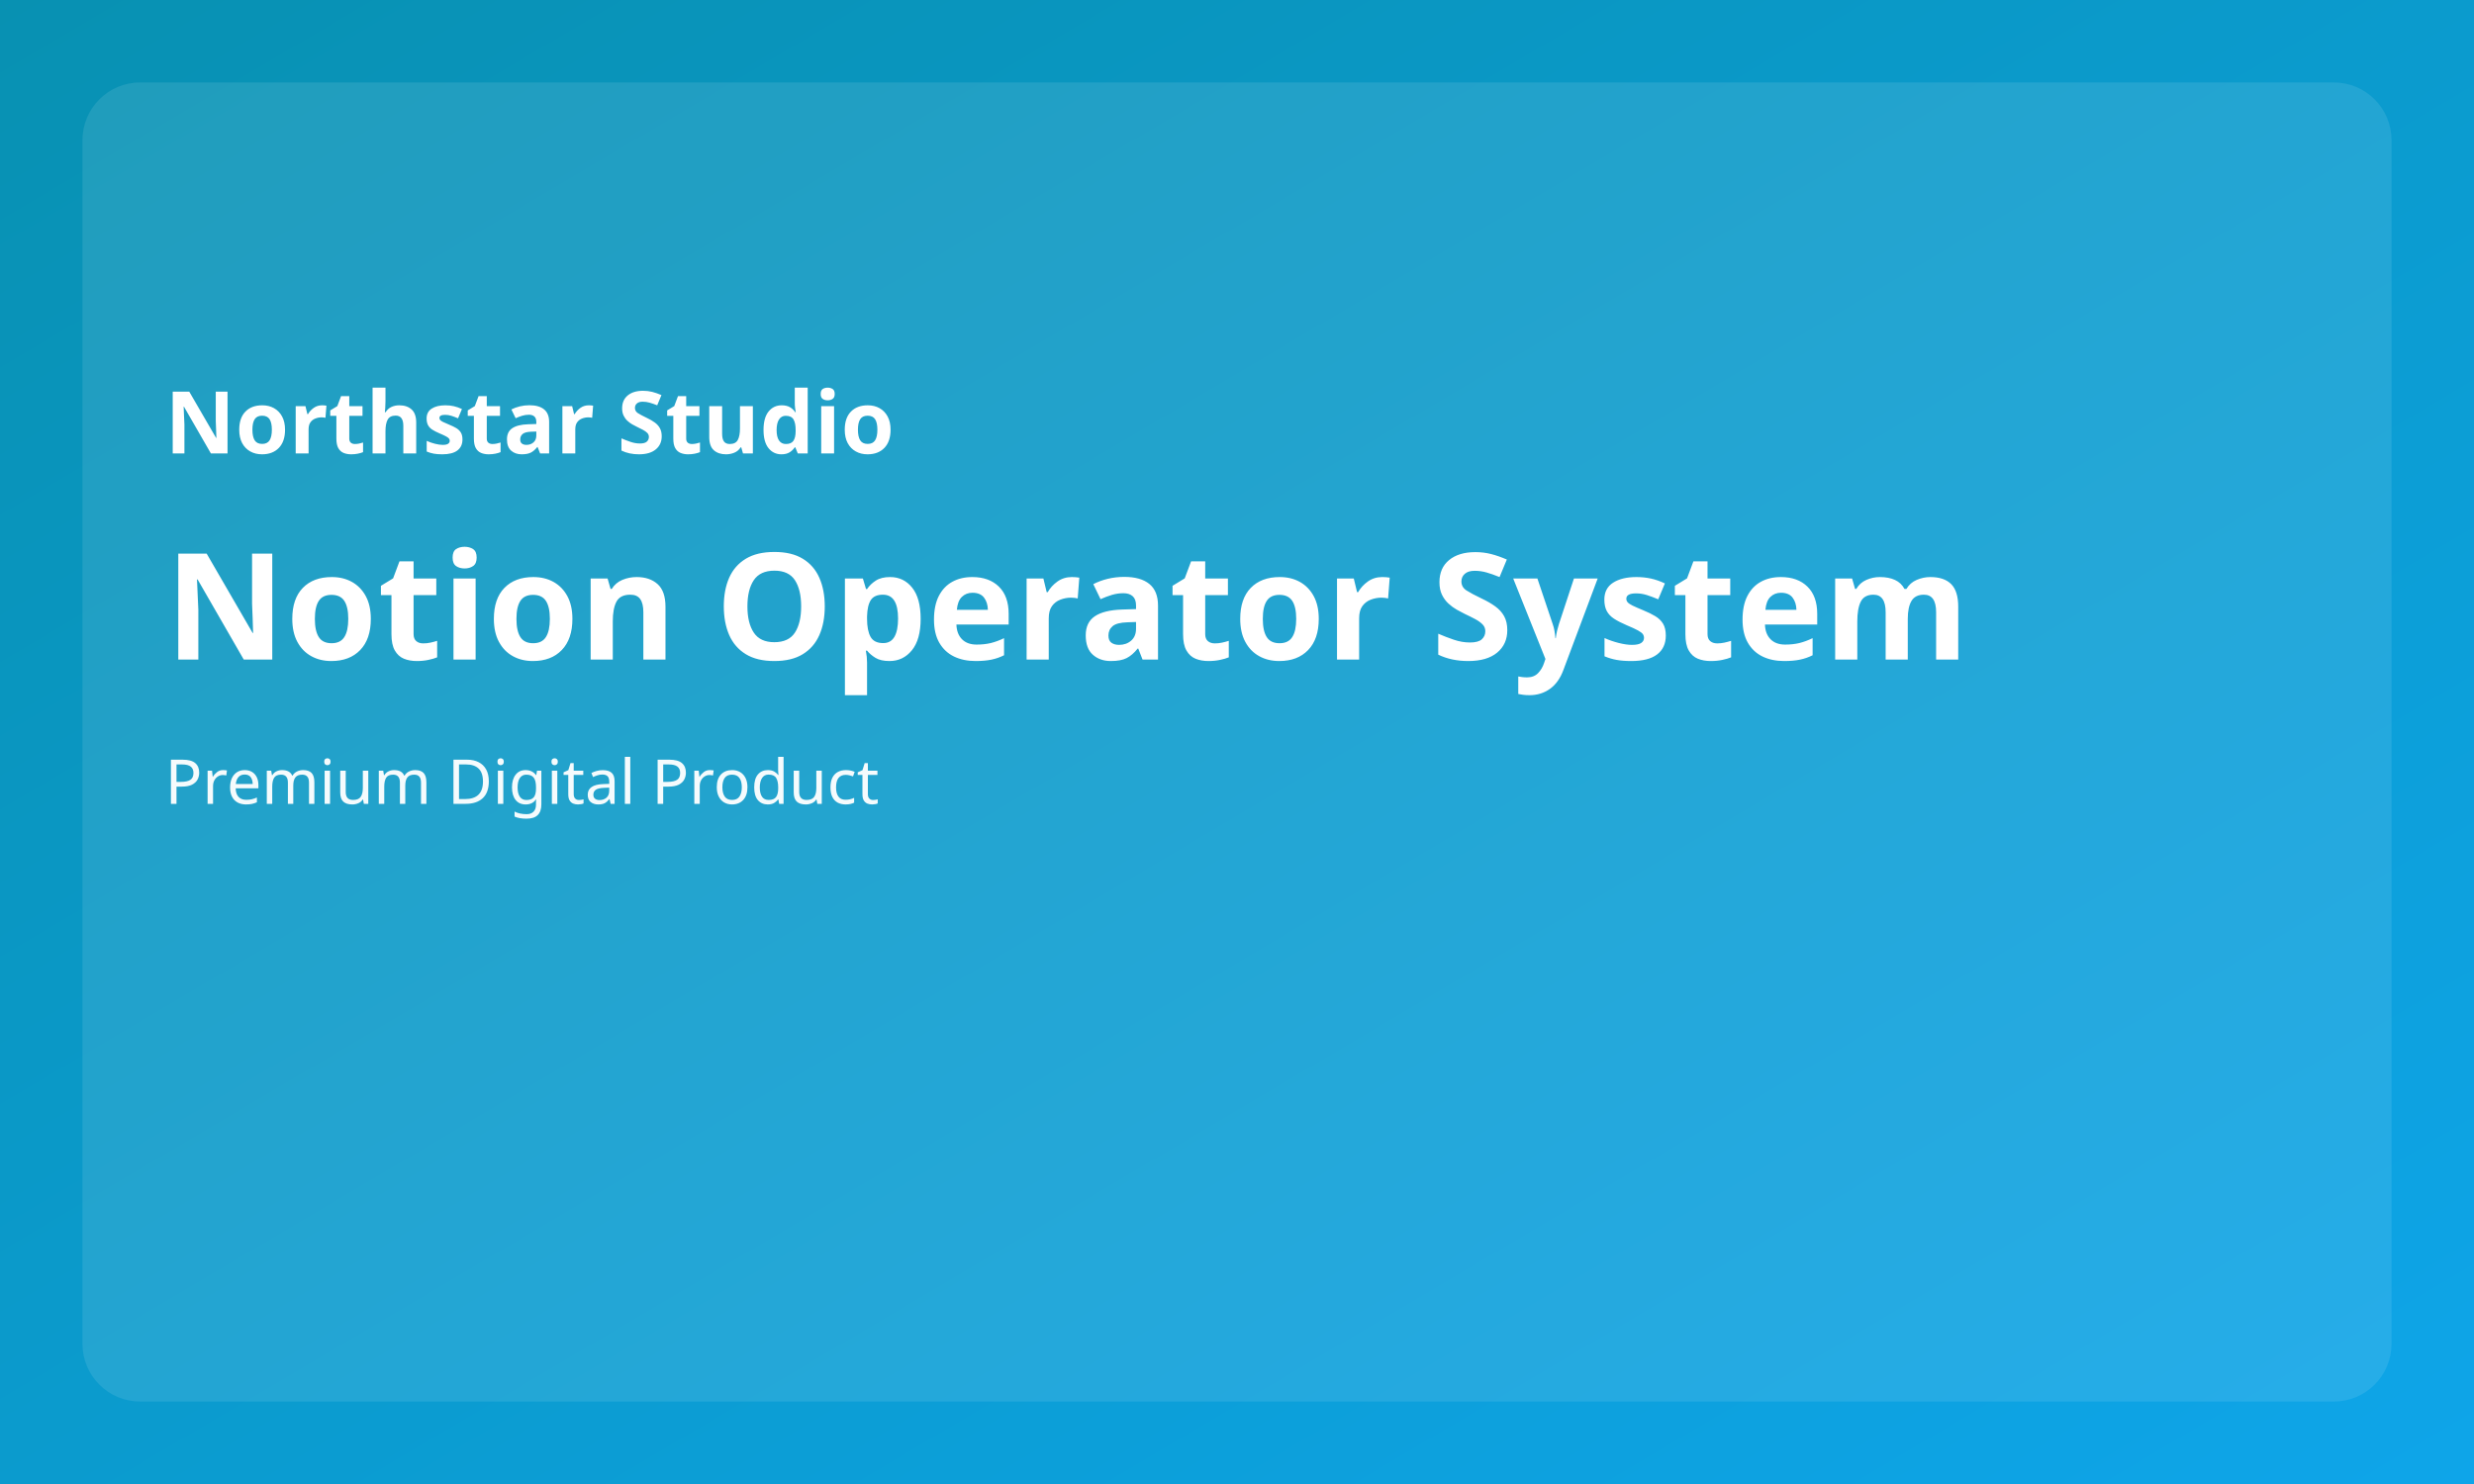
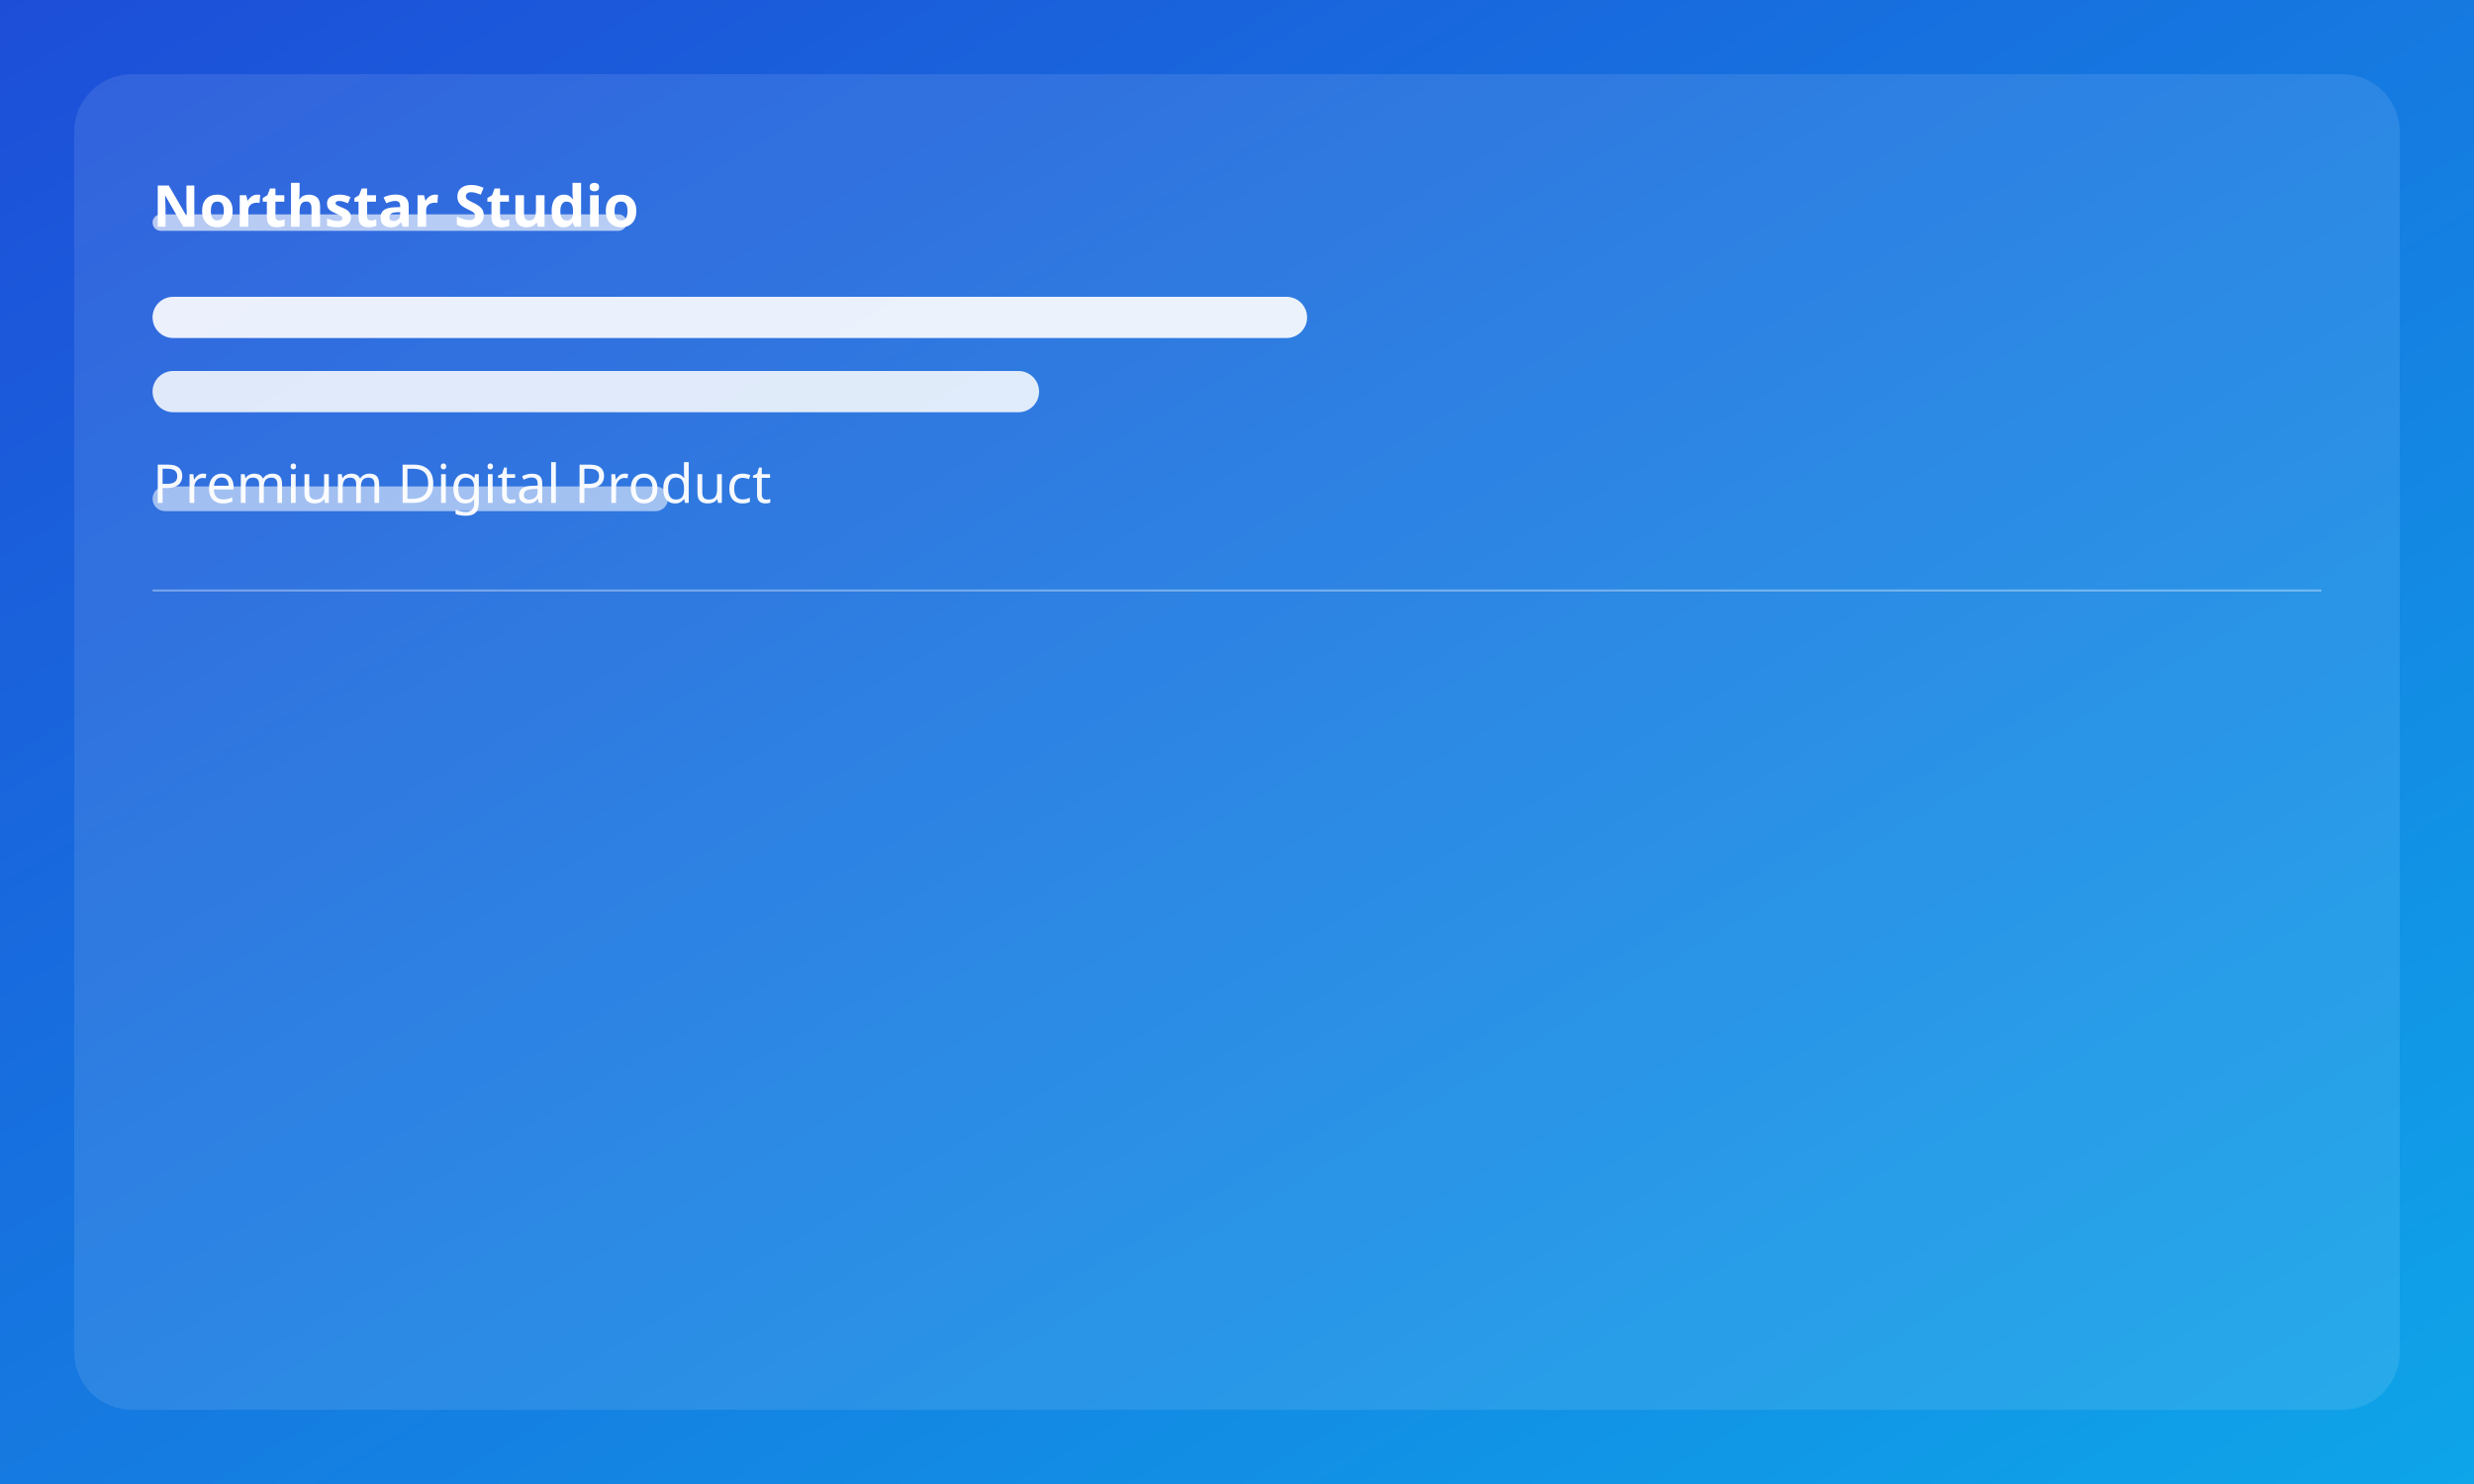
- <svg xmlns="http://www.w3.org/2000/svg" width="1200" height="720" viewBox="0 0 1200 720" role="img" aria-label="Notion Operator System">
+ <svg xmlns="http://www.w3.org/2000/svg" width="1200" height="720" viewBox="0 0 1200 720" role="img" aria-label="Northstar Studio cover">
  <defs>
    <linearGradient id="g" x1="0" y1="0" x2="1" y2="1">
-       <stop offset="0%" stop-color="#0891b2" />
+       <stop offset="0%" stop-color="#1d4ed8" />
      <stop offset="100%" stop-color="#0ea5e9" />
    </linearGradient>
  </defs>
  <rect width="1200" height="720" fill="url(#g)" />
-   <rect x="40" y="40" width="1120" height="640" rx="28" fill="rgba(255,255,255,0.10)" />
-   <text x="80" y="220" fill="white" font-size="42" font-family="Avenir Next,Segoe UI,sans-serif" font-weight="700">Northstar Studio</text>
-   <text x="80" y="320" fill="white" font-size="72" font-family="Avenir Next,Segoe UI,sans-serif" font-weight="800">Notion Operator System</text>
-   <text x="80" y="390" fill="white" font-size="30" font-family="Avenir Next,Segoe UI,sans-serif" opacity="0.95">Premium Digital Product</text>
+   <rect x="36" y="36" width="1128" height="648" rx="28" fill="rgba(255,255,255,0.10)" />
+   <rect x="74" y="104" width="230" height="8" rx="4" fill="rgba(255,255,255,0.65)" />
+   <rect x="74" y="144" width="560" height="20" rx="10" fill="rgba(255,255,255,0.9)" />
+   <rect x="74" y="180" width="430" height="20" rx="10" fill="rgba(255,255,255,0.85)" />
+   <rect x="74" y="236" width="250" height="12" rx="6" fill="rgba(255,255,255,0.55)" />
+   <rect x="74" y="286" width="1052" height="1" fill="rgba(255,255,255,0.35)" />
+   <text x="74" y="110" fill="white" font-size="28" font-family="Avenir Next,Segoe UI,sans-serif" font-weight="700">Northstar Studio</text>
+   <text x="74" y="244" fill="white" font-size="26" font-family="Avenir Next,Segoe UI,sans-serif" opacity="0.95">Premium Digital Product</text>
</svg>
